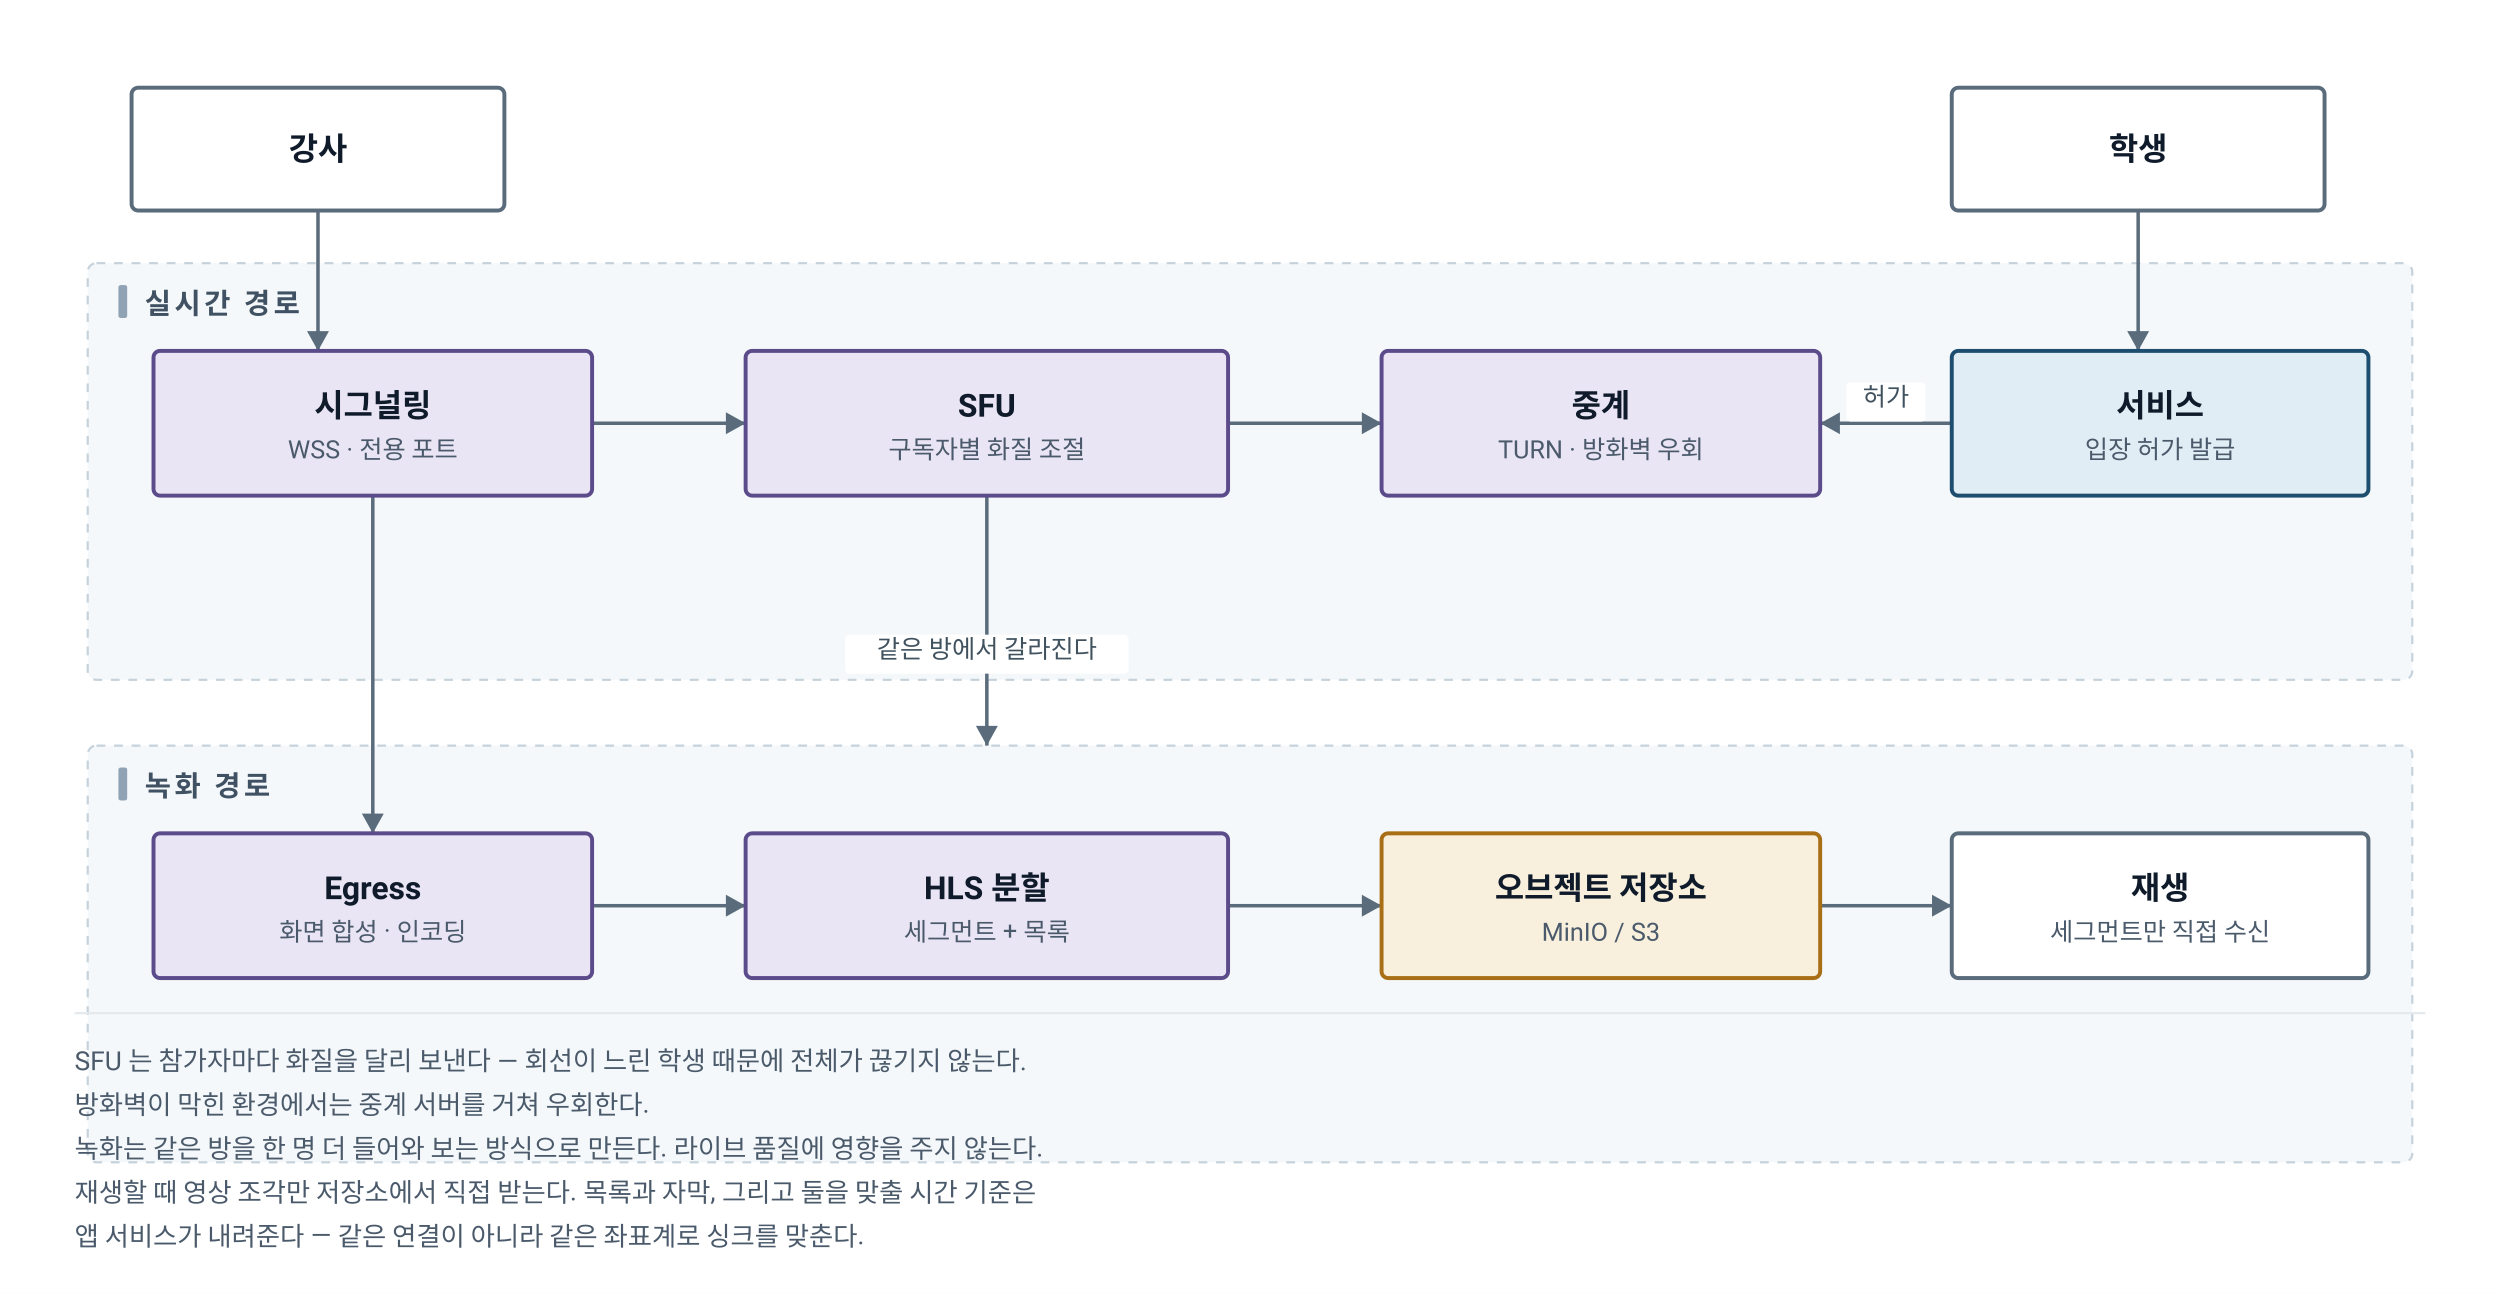
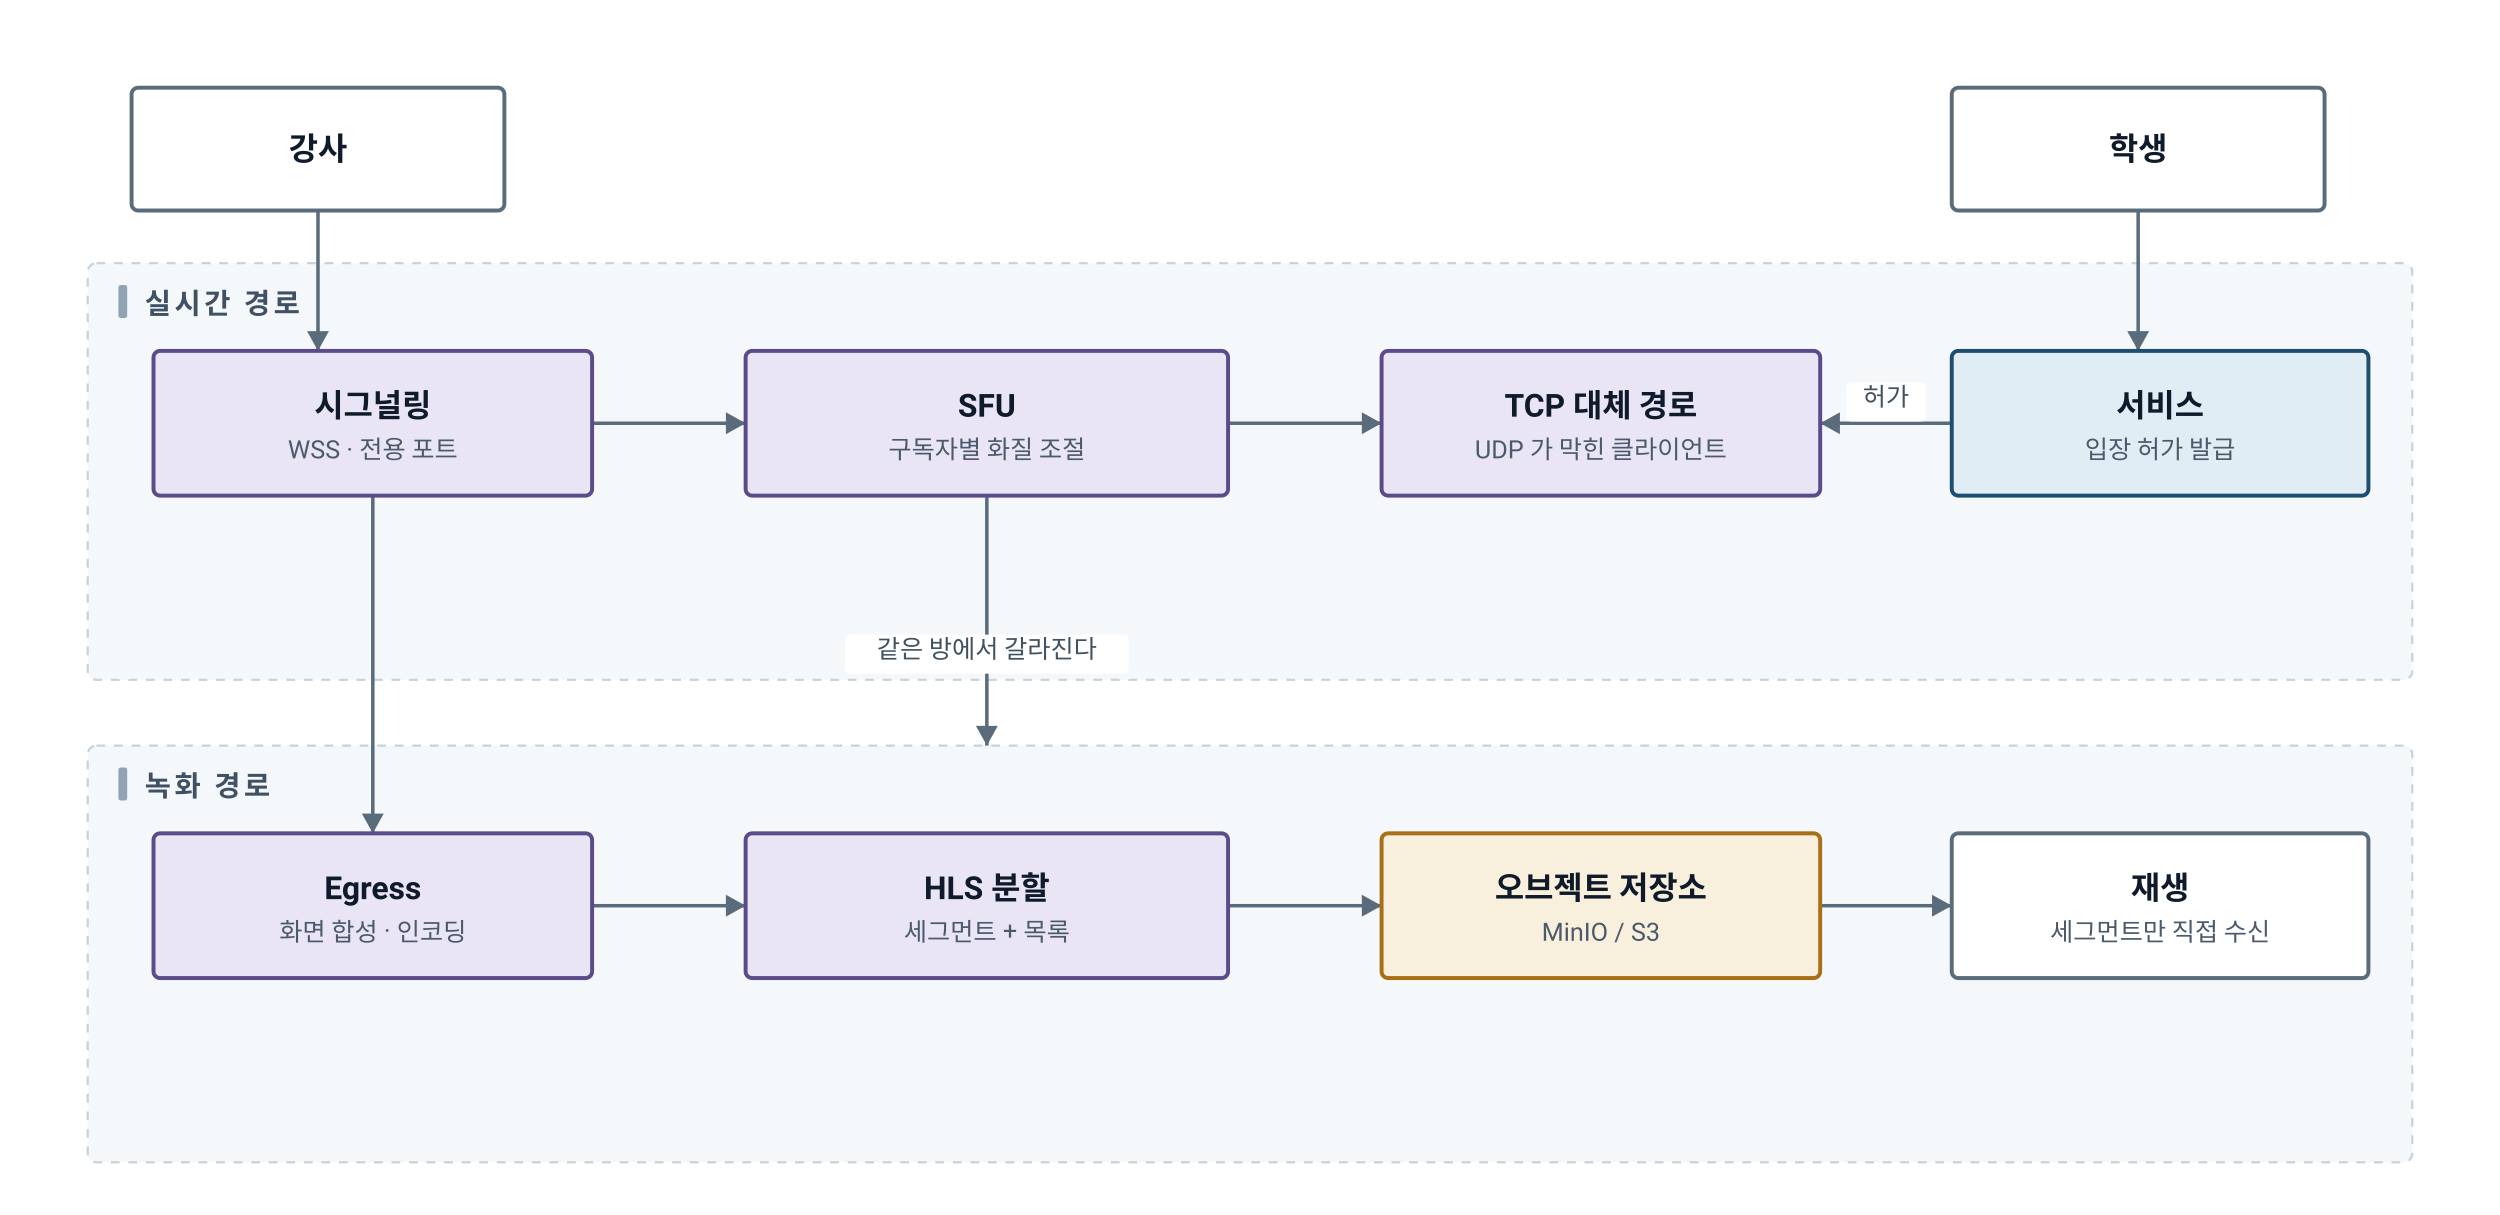
- <svg xmlns="http://www.w3.org/2000/svg" viewBox="0 0 1140 590" width="1140" height="590" role="img">
+ <svg xmlns="http://www.w3.org/2000/svg" viewBox="0 0 1140 554" width="1140" height="554" role="img">
  <style>text{font-family:system-ui,-apple-system,"Segoe UI",Roboto,"Malgun Gothic","Apple SD Gothic Neo","Noto Sans KR",sans-serif}</style>
  <rect width="100%" height="100%" fill="#FFFFFF" />
  <rect x="40" y="120" width="1060" height="190" rx="4" fill="#F5F8FA" stroke="#C6D2DB" stroke-width="1" stroke-dasharray="4 4" />
  <rect x="54" y="130" width="4" height="15" rx="1" fill="#8FA3B4" />
  <text x="66" y="143" font-size="13" font-weight="700" fill="#3F5162" letter-spacing="1.6">실시간 경로</text>
  <rect x="40" y="340" width="1060" height="190" rx="4" fill="#F5F8FA" stroke="#C6D2DB" stroke-width="1" stroke-dasharray="4 4" />
  <rect x="54" y="350" width="4" height="15" rx="1" fill="#8FA3B4" />
  <text x="66" y="363" font-size="13" font-weight="700" fill="#3F5162" letter-spacing="1.6">녹화 경로</text>
  <path d="M145,96 V160" fill="none" stroke="#5A6C7B" stroke-width="1.6" />
  <path d="M145,160 l-5,-9 l10,0 z" fill="#5A6C7B" />
  <path d="M270,193 H340" fill="none" stroke="#5A6C7B" stroke-width="1.6" />
  <path d="M340,193 l-9,-5 l0,10 z" fill="#5A6C7B" />
  <path d="M560,193 H630" fill="none" stroke="#5A6C7B" stroke-width="1.6" />
  <path d="M630,193 l-9,-5 l0,10 z" fill="#5A6C7B" />
  <path d="M890,193 H830" fill="none" stroke="#5A6C7B" stroke-width="1.6" />
  <path d="M830,193 l9,-5 l0,10 z" fill="#5A6C7B" />
  <path d="M975,96 V160" fill="none" stroke="#5A6C7B" stroke-width="1.6" />
  <path d="M975,160 l-5,-9 l10,0 z" fill="#5A6C7B" />
  <path d="M170,226 V380" fill="none" stroke="#5A6C7B" stroke-width="1.6" />
  <path d="M170,380 l-5,-9 l10,0 z" fill="#5A6C7B" />
  <path d="M270,413 H340" fill="none" stroke="#5A6C7B" stroke-width="1.6" />
  <path d="M340,413 l-9,-5 l0,10 z" fill="#5A6C7B" />
  <path d="M560,413 H630" fill="none" stroke="#5A6C7B" stroke-width="1.6" />
  <path d="M630,413 l-9,-5 l0,10 z" fill="#5A6C7B" />
  <path d="M830,413 H890" fill="none" stroke="#5A6C7B" stroke-width="1.6" />
  <path d="M890,413 l-9,-5 l0,10 z" fill="#5A6C7B" />
  <path d="M450,226 V340" fill="none" stroke="#5A6C7B" stroke-width="1.6" />
  <path d="M450,340 l-5,-9 l10,0 z" fill="#5A6C7B" />
  <rect x="842.0" y="174.4" width="36.0" height="17.8" fill="#FFFFFF" rx="2" />
  <text x="860" y="185" text-anchor="middle" font-size="11.5" fill="#41525F" font-weight="500">허가</text>
  <rect x="385.4" y="289.4" width="129.2" height="17.8" fill="#FFFFFF" rx="2" />
  <text x="450" y="300" text-anchor="middle" font-size="11.5" fill="#41525F" font-weight="500">같은 방에서 갈라진다</text>
  <rect x="60" y="40" width="170" height="56" rx="3" fill="#FFFFFF" stroke="#5A6C7B" stroke-width="1.8" />
  <text x="145.0" y="73.0" text-anchor="middle" font-size="14.5" font-weight="650" fill="#0F1B2A">강사</text>
  <rect x="890" y="40" width="170" height="56" rx="3" fill="#FFFFFF" stroke="#5A6C7B" stroke-width="1.8" />
  <text x="975.0" y="73.0" text-anchor="middle" font-size="14.5" font-weight="650" fill="#0F1B2A">학생</text>
  <rect x="70" y="160" width="200" height="66" rx="3" fill="#EAE5F5" stroke="#5B4B8A" stroke-width="1.8" />
  <text x="170.0" y="190.0" text-anchor="middle" font-size="14.5" font-weight="650" fill="#0F1B2A">시그널링</text>
  <text x="170.0" y="209.0" text-anchor="middle" font-size="11.5" fill="#4A5A6B">WSS · 전용 포트</text>
  <rect x="340" y="160" width="220" height="66" rx="3" fill="#EAE5F5" stroke="#5B4B8A" stroke-width="1.8" />
  <text x="450.0" y="190.0" text-anchor="middle" font-size="14.5" font-weight="650" fill="#0F1B2A">SFU</text>
  <text x="450.0" y="209.0" text-anchor="middle" font-size="11.5" fill="#4A5A6B">구독자별 화질 조절</text>
  <rect x="630" y="160" width="200" height="66" rx="3" fill="#EAE5F5" stroke="#5B4B8A" stroke-width="1.8" />
-   <text x="730.0" y="190.0" text-anchor="middle" font-size="14.5" font-weight="650" fill="#0F1B2A">중계</text>
-   <text x="730.0" y="209.0" text-anchor="middle" font-size="11.5" fill="#4A5A6B">TURN · 방화벽 우회</text>
+   <text x="730.0" y="190.0" text-anchor="middle" font-size="14.5" font-weight="650" fill="#0F1B2A">TCP 대체 경로</text>
+   <text x="730.0" y="209.0" text-anchor="middle" font-size="11.5" fill="#4A5A6B">UDP 가 막힌 클라이언트</text>
  <rect x="890" y="160" width="190" height="66" rx="3" fill="#E1EDF4" stroke="#1D4E6F" stroke-width="1.8" />
  <text x="985.0" y="190.0" text-anchor="middle" font-size="14.5" font-weight="650" fill="#0F1B2A">서비스</text>
  <text x="985.0" y="209.0" text-anchor="middle" font-size="11.5" fill="#4A5A6B">입장 허가 발급</text>
  <rect x="70" y="380" width="200" height="66" rx="3" fill="#EAE5F5" stroke="#5B4B8A" stroke-width="1.8" />
  <text x="170.0" y="410.0" text-anchor="middle" font-size="14.5" font-weight="650" fill="#0F1B2A">Egress</text>
  <text x="170.0" y="429.0" text-anchor="middle" font-size="11.5" fill="#4A5A6B">화면 합성 · 인코딩</text>
  <rect x="340" y="380" width="220" height="66" rx="3" fill="#EAE5F5" stroke="#5B4B8A" stroke-width="1.8" />
  <text x="450.0" y="410.0" text-anchor="middle" font-size="14.5" font-weight="650" fill="#0F1B2A">HLS 분할</text>
  <text x="450.0" y="429.0" text-anchor="middle" font-size="11.5" fill="#4A5A6B">세그먼트 + 목록</text>
  <rect x="630" y="380" width="200" height="66" rx="3" fill="#F8EFDD" stroke="#A96F16" stroke-width="1.8" />
  <text x="730.0" y="410.0" text-anchor="middle" font-size="14.5" font-weight="650" fill="#0F1B2A">오브젝트 저장소</text>
  <text x="730.0" y="429.0" text-anchor="middle" font-size="11.5" fill="#4A5A6B">MinIO / S3</text>
  <rect x="890" y="380" width="190" height="66" rx="3" fill="#FFFFFF" stroke="#5A6C7B" stroke-width="1.8" />
  <text x="985.0" y="410.0" text-anchor="middle" font-size="14.5" font-weight="650" fill="#0F1B2A">재생</text>
  <text x="985.0" y="429.0" text-anchor="middle" font-size="11.5" fill="#4A5A6B">세그먼트만 직접 수신</text>
-   <line x1="34" y1="462" x2="1106" y2="462" stroke="#E3E9ED" />
-   <text x="34" y="488" font-size="12" fill="#4A5A6B">SFU 는 참가자마다 화질을 달리 보낸다 — 회선이 느린 학생 때문에 전체가 끊기지 않는다.</text>
-   <text x="34" y="508" font-size="12" fill="#4A5A6B">방화벽이 막힌 환경에서는 중계 서버를 거쳐 우회한다.</text>
-   <text x="34" y="528" font-size="12" fill="#4A5A6B">녹화는 같은 방을 한 명 더 들어와 보는 방식으로 만든다. 라이브 품질에 영향을 주지 않는다.</text>
-   <text x="34" y="548" font-size="12" fill="#4A5A6B">재생할 때 영상 조각만 저장소에서 직접 받는다. 목록과 자막, 그리고 둘을 맞출 시간 기준은</text>
-   <text x="34" y="568" font-size="12" fill="#4A5A6B">앱 서비스가 내려준다 — 같은 연결이 아니라 같은 좌표계로 싱크를 맞춘다.</text>
</svg>
